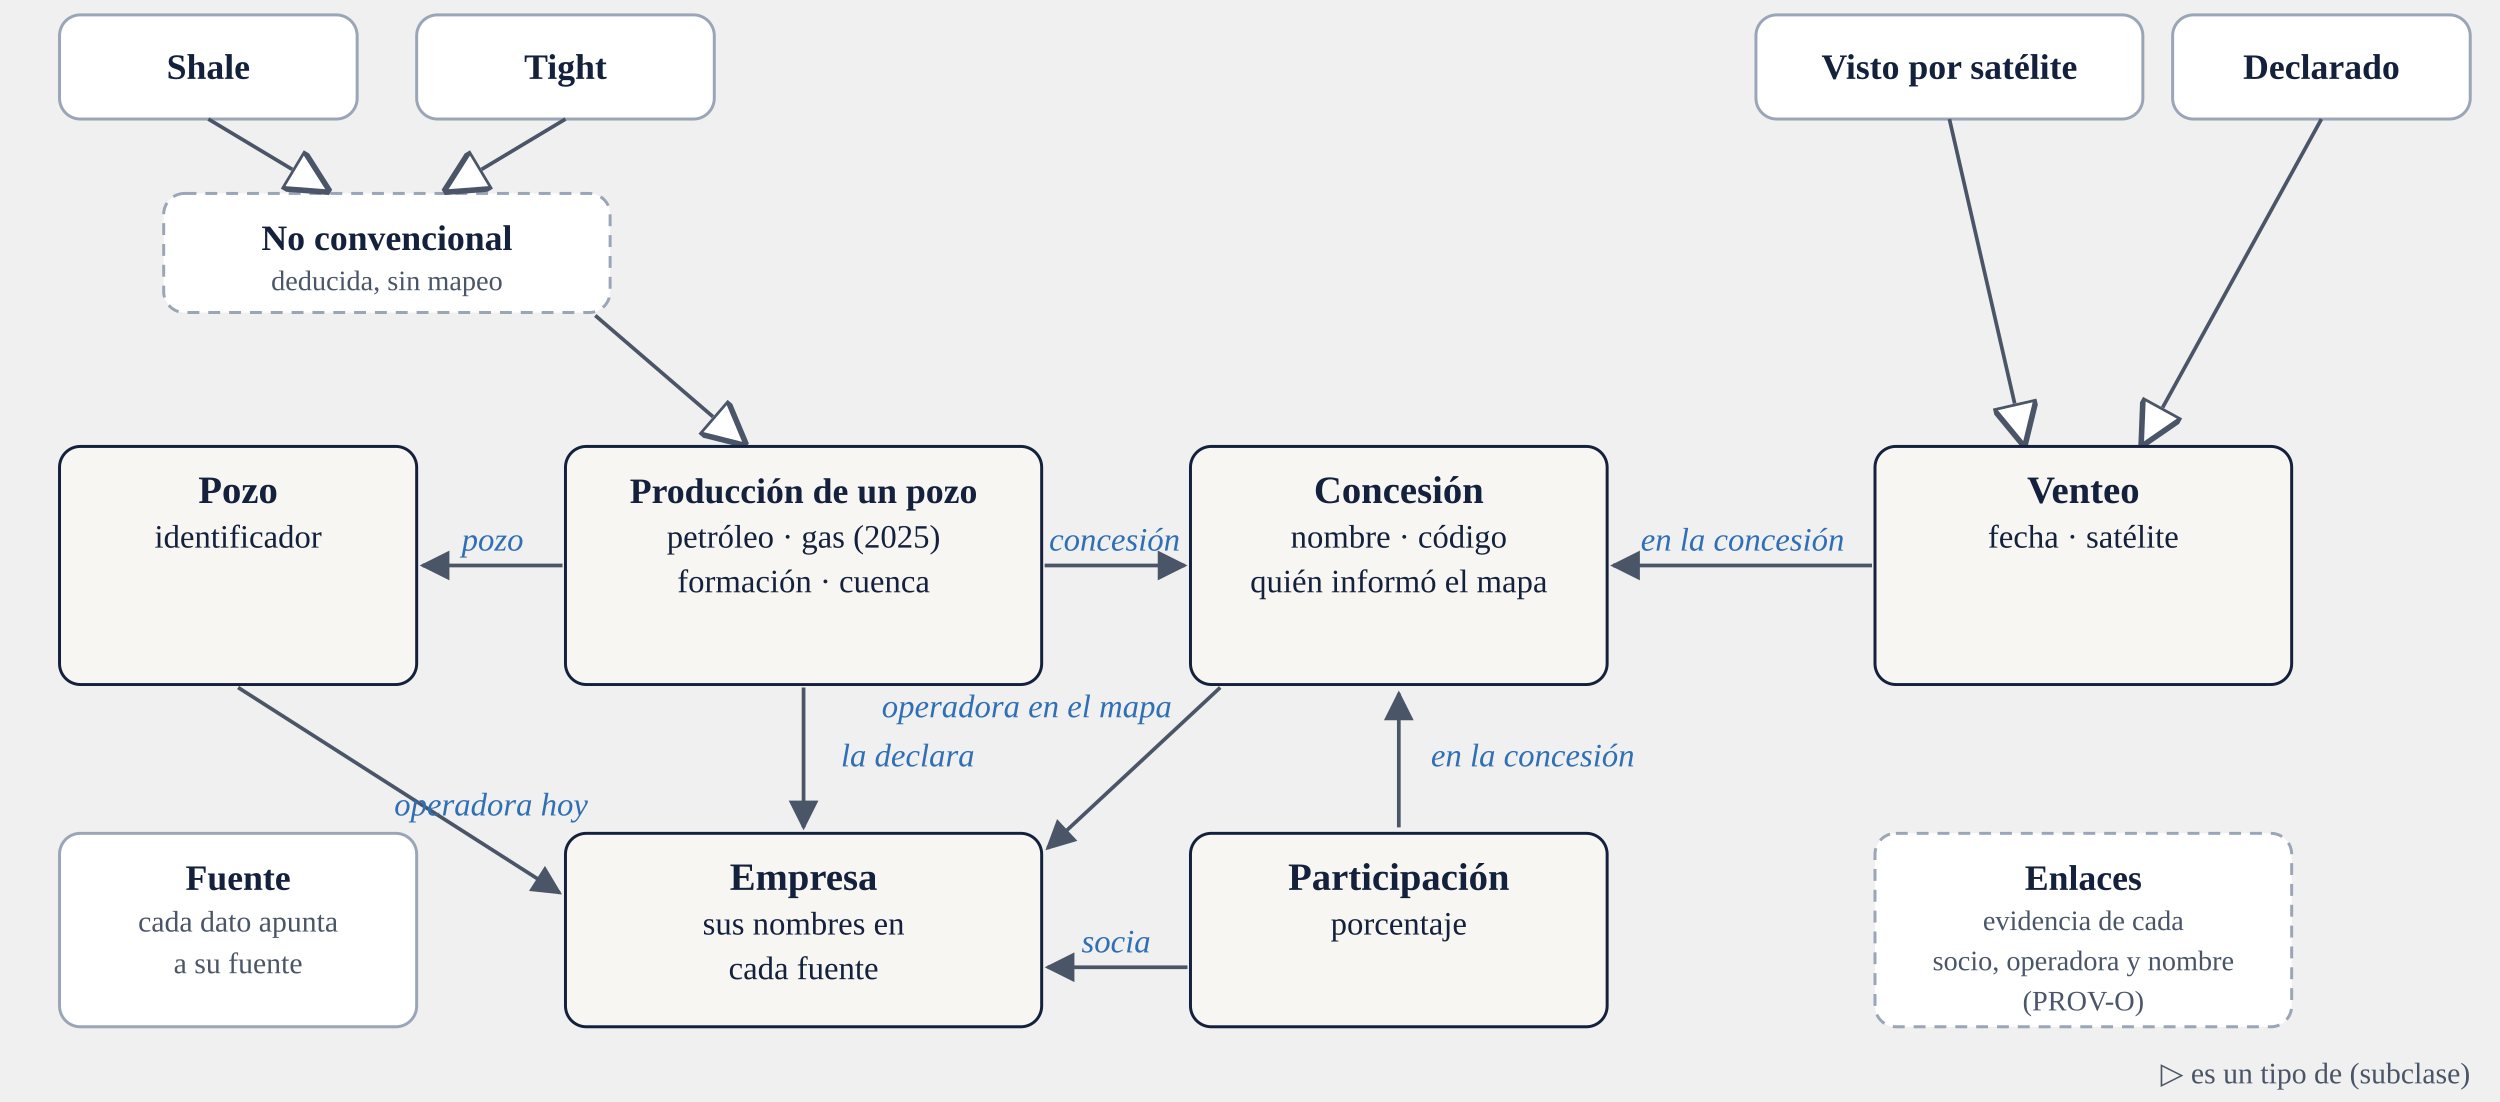
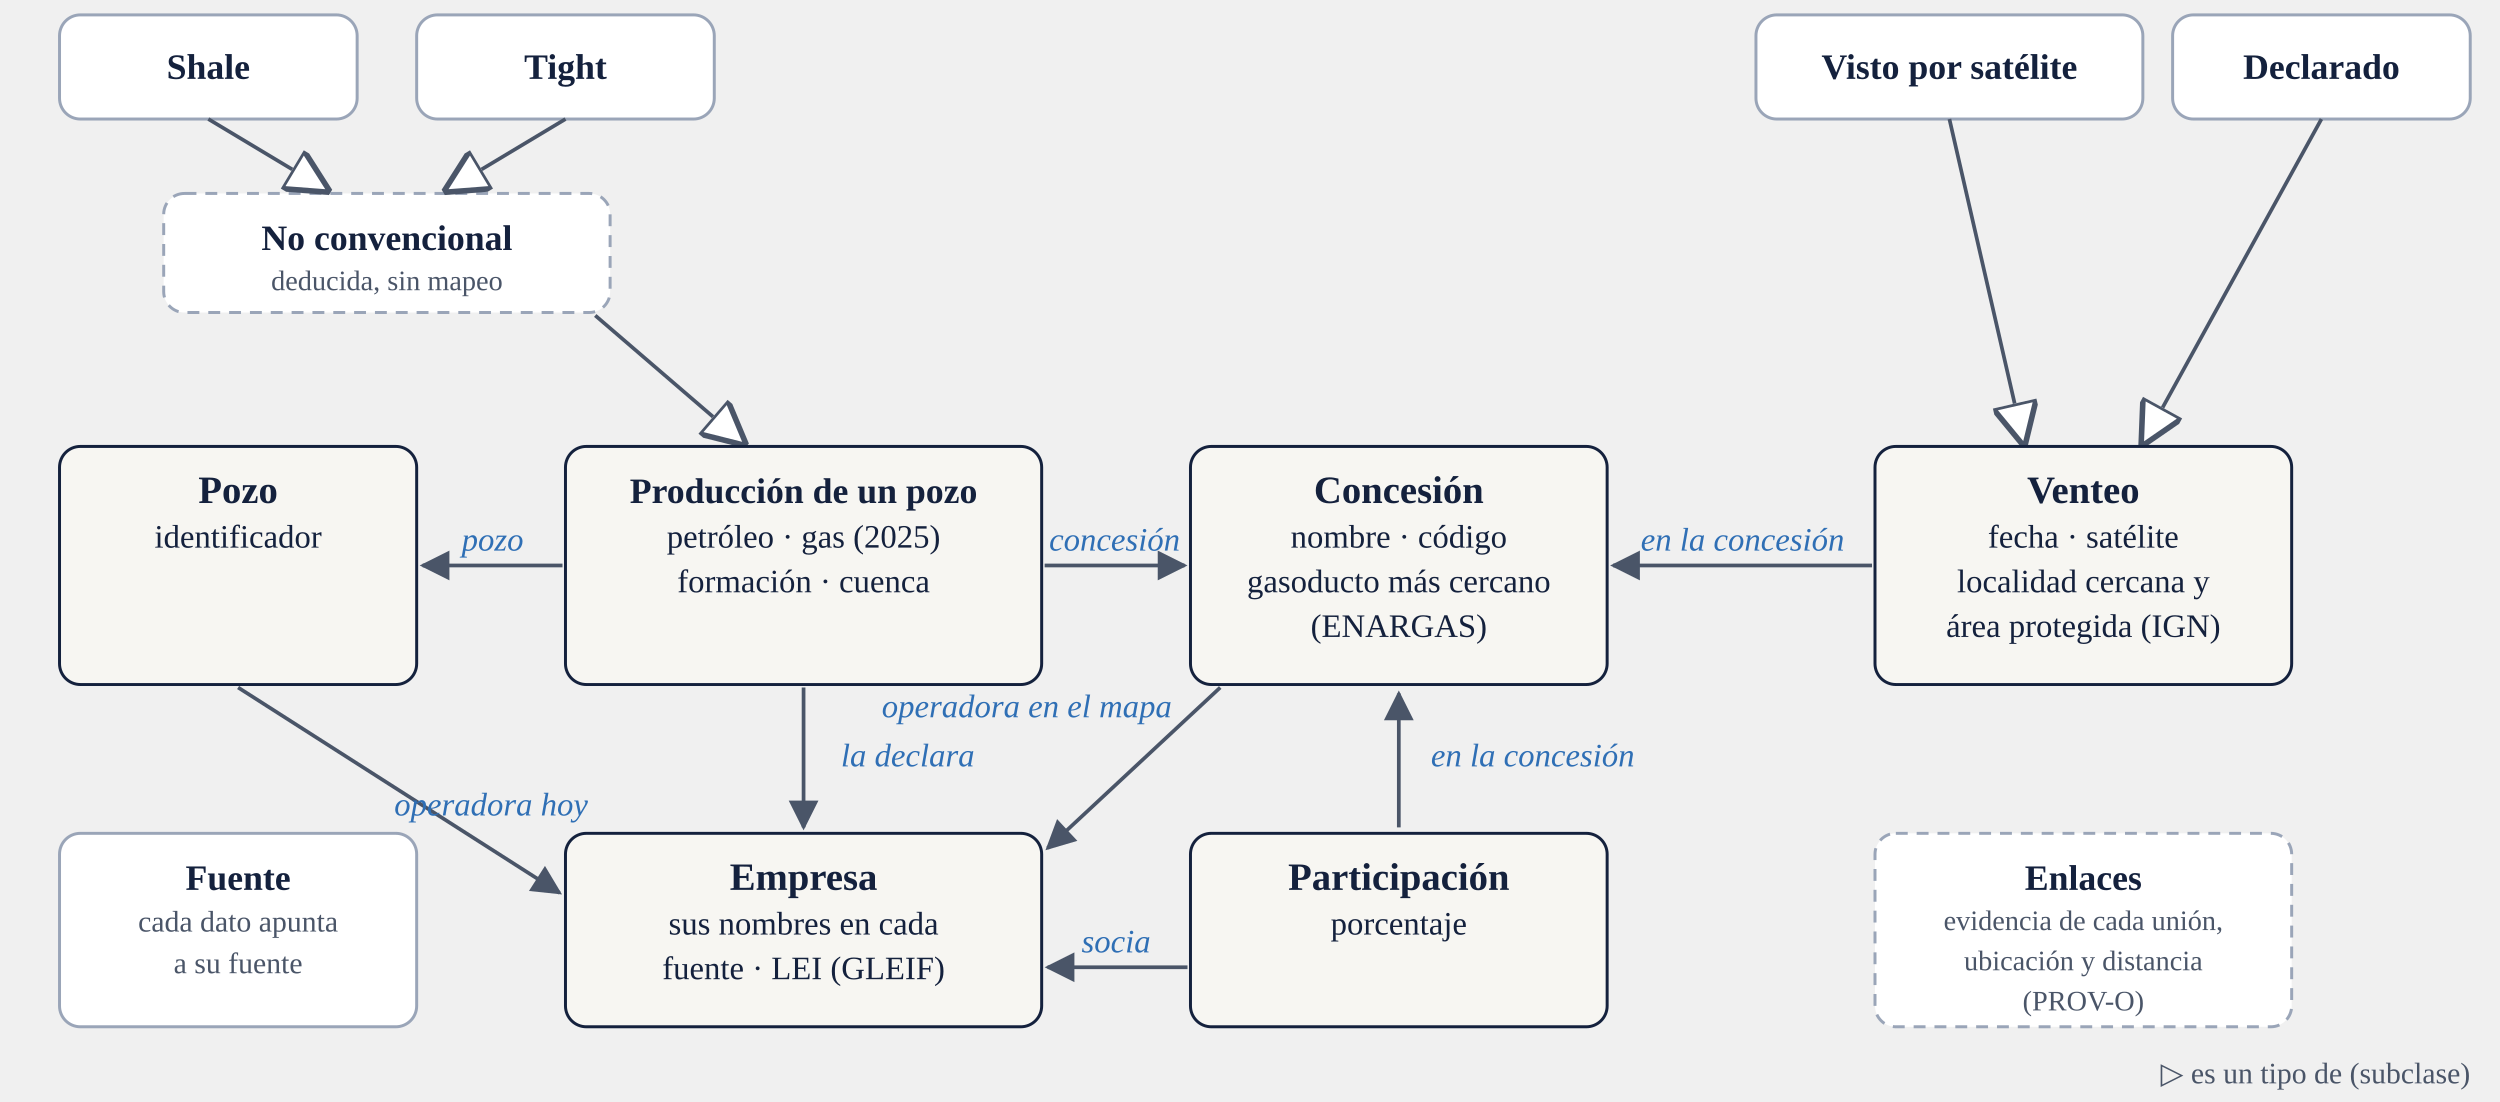
<svg xmlns="http://www.w3.org/2000/svg" viewBox="0 0 1680 740" width="1680" height="740" font-family="'Times New Roman', Times, serif">
  <defs>
    <marker id="arrow" viewBox="0 0 10 10" refX="9" refY="5" markerWidth="8" markerHeight="8" orient="auto-start-reverse">
      <path d="M0,0 L10,5 L0,10 z" fill="#4A5568" />
    </marker>
    <marker id="sub" viewBox="0 0 12 12" refX="11" refY="6" markerWidth="12" markerHeight="12" orient="auto">
      <path d="M0,0 L12,6 L0,12 z" fill="#FFFFFF" stroke="#4A5568" stroke-width="1.5" />
    </marker>
    <marker id="white" viewBox="0 0 10 10" refX="9" refY="5" markerWidth="8" markerHeight="8" orient="auto">
      <path d="M0,0 L10,5 L0,10 z" fill="#FFFFFF" />
    </marker>
  </defs>
  <rect x="40" y="10" width="200" height="70" rx="14" fill="#FFFFFF" stroke="#9AA5B8" stroke-width="2" />
  <text x="140.0" y="53.0" text-anchor="middle" font-size="24" font-weight="700" fill="#14213D">Shale</text>
  <rect x="280" y="10" width="200" height="70" rx="14" fill="#FFFFFF" stroke="#9AA5B8" stroke-width="2" />
  <text x="380.0" y="53.0" text-anchor="middle" font-size="24" font-weight="700" fill="#14213D">Tight</text>
  <rect x="110" y="130" width="300" height="80" rx="14" fill="#FFFFFF" stroke="#9AA5B8" stroke-width="2" stroke-dasharray="8,6" />
  <text x="260.0" y="168" text-anchor="middle" font-size="24" font-weight="700" fill="#14213D">No convencional</text>
  <text x="260.0" y="195" text-anchor="middle" font-size="19" fill="#4A5568">deducida, sin mapeo</text>
  <line x1="140" y1="80" x2="220" y2="128" stroke="#4A5568" stroke-width="2.5" marker-end="url(#sub)" />
  <line x1="380" y1="80" x2="300" y2="128" stroke="#4A5568" stroke-width="2.5" marker-end="url(#sub)" />
  <line x1="400" y1="212" x2="500" y2="298" stroke="#4A5568" stroke-width="2.5" marker-end="url(#sub)" />
  <rect x="1180" y="10" width="260" height="70" rx="14" fill="#FFFFFF" stroke="#9AA5B8" stroke-width="2" />
  <text x="1310.0" y="53.0" text-anchor="middle" font-size="24" font-weight="700" fill="#14213D">Visto por satélite</text>
  <rect x="1460" y="10" width="200" height="70" rx="14" fill="#FFFFFF" stroke="#9AA5B8" stroke-width="2" />
  <text x="1560.0" y="53.0" text-anchor="middle" font-size="24" font-weight="700" fill="#14213D">Declarado</text>
  <line x1="1310" y1="80" x2="1360" y2="298" stroke="#4A5568" stroke-width="2.5" marker-end="url(#sub)" />
  <line x1="1560" y1="80" x2="1440" y2="298" stroke="#4A5568" stroke-width="2.5" marker-end="url(#sub)" />
  <text x="1660" y="728" text-anchor="end" font-size="20" fill="#4A5568">▷ es un tipo de (subclase)</text>
  <rect x="40" y="300" width="240" height="160" rx="14" fill="#F7F6F2" stroke="#14213D" stroke-width="2" />
  <text x="160.0" y="338" text-anchor="middle" font-size="26" font-weight="700" fill="#14213D">Pozo</text>
  <text x="160.0" y="368" text-anchor="middle" font-size="22" fill="#14213D">identificador</text>
  <rect x="380" y="300" width="320" height="160" rx="14" fill="#F7F6F2" stroke="#14213D" stroke-width="2" />
  <text x="540.0" y="338" text-anchor="middle" font-size="24" font-weight="700" fill="#14213D">Producción de un pozo</text>
  <text x="540.0" y="368" text-anchor="middle" font-size="22" fill="#14213D">petróleo · gas (2025)</text>
  <text x="540.0" y="398" text-anchor="middle" font-size="22" fill="#14213D">formación · cuenca</text>
  <rect x="800" y="300" width="280" height="160" rx="14" fill="#F7F6F2" stroke="#14213D" stroke-width="2" />
  <text x="940.0" y="338" text-anchor="middle" font-size="26" font-weight="700" fill="#14213D">Concesión</text>
  <text x="940.0" y="368" text-anchor="middle" font-size="22" fill="#14213D">nombre · código</text>
-   <text x="940.0" y="398" text-anchor="middle" font-size="22" fill="#14213D">quién informó el mapa</text>
+   <text x="940.0" y="398" text-anchor="middle" font-size="22" fill="#14213D">gasoducto más cercano</text>
+   <text x="940.0" y="428" text-anchor="middle" font-size="22" fill="#14213D">(ENARGAS)</text>
  <rect x="1260" y="300" width="280" height="160" rx="14" fill="#F7F6F2" stroke="#14213D" stroke-width="2" />
  <text x="1400.0" y="338" text-anchor="middle" font-size="26" font-weight="700" fill="#14213D">Venteo</text>
  <text x="1400.0" y="368" text-anchor="middle" font-size="22" fill="#14213D">fecha · satélite</text>
+   <text x="1400.0" y="398" text-anchor="middle" font-size="22" fill="#14213D">localidad cercana y</text>
+   <text x="1400.0" y="428" text-anchor="middle" font-size="22" fill="#14213D">área protegida (IGN)</text>
  <rect x="380" y="560" width="320" height="130" rx="14" fill="#F7F6F2" stroke="#14213D" stroke-width="2" />
  <text x="540.0" y="598" text-anchor="middle" font-size="26" font-weight="700" fill="#14213D">Empresa</text>
-   <text x="540.0" y="628" text-anchor="middle" font-size="22" fill="#14213D">sus nombres en</text>
-   <text x="540.0" y="658" text-anchor="middle" font-size="22" fill="#14213D">cada fuente</text>
+   <text x="540.0" y="628" text-anchor="middle" font-size="22" fill="#14213D">sus nombres en cada</text>
+   <text x="540.0" y="658" text-anchor="middle" font-size="22" fill="#14213D">fuente · LEI (GLEIF)</text>
  <rect x="800" y="560" width="280" height="130" rx="14" fill="#F7F6F2" stroke="#14213D" stroke-width="2" />
  <text x="940.0" y="598" text-anchor="middle" font-size="26" font-weight="700" fill="#14213D">Participación</text>
  <text x="940.0" y="628" text-anchor="middle" font-size="22" fill="#14213D">porcentaje</text>
  <line x1="378" y1="380" x2="284" y2="380" stroke="#4A5568" stroke-width="2.5" marker-end="url(#arrow)" />
  <text x="331.0" y="370.0" text-anchor="middle" font-size="22" fill="#2F6FB5" font-style="italic">pozo</text>
  <line x1="702" y1="380" x2="796" y2="380" stroke="#4A5568" stroke-width="2.5" marker-end="url(#arrow)" />
  <text x="749.0" y="370.0" text-anchor="middle" font-size="22" fill="#2F6FB5" font-style="italic">concesión</text>
  <line x1="1258" y1="380" x2="1084" y2="380" stroke="#4A5568" stroke-width="2.5" marker-end="url(#arrow)" />
  <text x="1171.0" y="370.0" text-anchor="middle" font-size="22" fill="#2F6FB5" font-style="italic">en la concesión</text>
  <line x1="540" y1="462" x2="540" y2="556" stroke="#4A5568" stroke-width="2.5" marker-end="url(#arrow)" />
  <text x="610" y="515" text-anchor="middle" font-size="22" fill="#2F6FB5" font-style="italic">la declara</text>
  <line x1="160" y1="462" x2="376" y2="600" stroke="#4A5568" stroke-width="2.5" marker-end="url(#arrow)" />
  <text x="330" y="548" text-anchor="middle" font-size="22" fill="#2F6FB5" font-style="italic">operadora hoy</text>
  <line x1="820" y1="462" x2="704" y2="570" stroke="#4A5568" stroke-width="2.5" marker-end="url(#arrow)" />
  <text x="690" y="482" text-anchor="middle" font-size="22" fill="#2F6FB5" font-style="italic">operadora en el mapa</text>
  <line x1="940" y1="556" x2="940" y2="466" stroke="#4A5568" stroke-width="2.5" marker-end="url(#arrow)" />
  <text x="1030" y="515" text-anchor="middle" font-size="22" fill="#2F6FB5" font-style="italic">en la concesión</text>
  <line x1="798" y1="650" x2="704" y2="650" stroke="#4A5568" stroke-width="2.5" marker-end="url(#arrow)" />
  <text x="750" y="640" text-anchor="middle" font-size="22" fill="#2F6FB5" font-style="italic">socia</text>
  <rect x="1260" y="560" width="280" height="130" rx="14" fill="#FFFFFF" stroke="#9AA5B8" stroke-width="2" stroke-dasharray="8,6" />
  <text x="1400.0" y="598" text-anchor="middle" font-size="24" font-weight="700" fill="#14213D">Enlaces</text>
-   <text x="1400.0" y="625" text-anchor="middle" font-size="19" fill="#4A5568">evidencia de cada</text>
-   <text x="1400.0" y="652" text-anchor="middle" font-size="19" fill="#4A5568">socio, operadora y nombre</text>
+   <text x="1400.0" y="625" text-anchor="middle" font-size="19" fill="#4A5568">evidencia de cada unión,</text>
+   <text x="1400.0" y="652" text-anchor="middle" font-size="19" fill="#4A5568">ubicación y distancia</text>
  <text x="1400.0" y="679" text-anchor="middle" font-size="19" fill="#4A5568">(PROV-O)</text>
  <rect x="40" y="560" width="240" height="130" rx="14" fill="#FFFFFF" stroke="#9AA5B8" stroke-width="2" />
  <text x="160.0" y="598" text-anchor="middle" font-size="24" font-weight="700" fill="#14213D">Fuente</text>
  <text x="160.0" y="626" text-anchor="middle" font-size="20" fill="#4A5568">cada dato apunta</text>
  <text x="160.0" y="654" text-anchor="middle" font-size="20" fill="#4A5568">a su fuente</text>
</svg>
